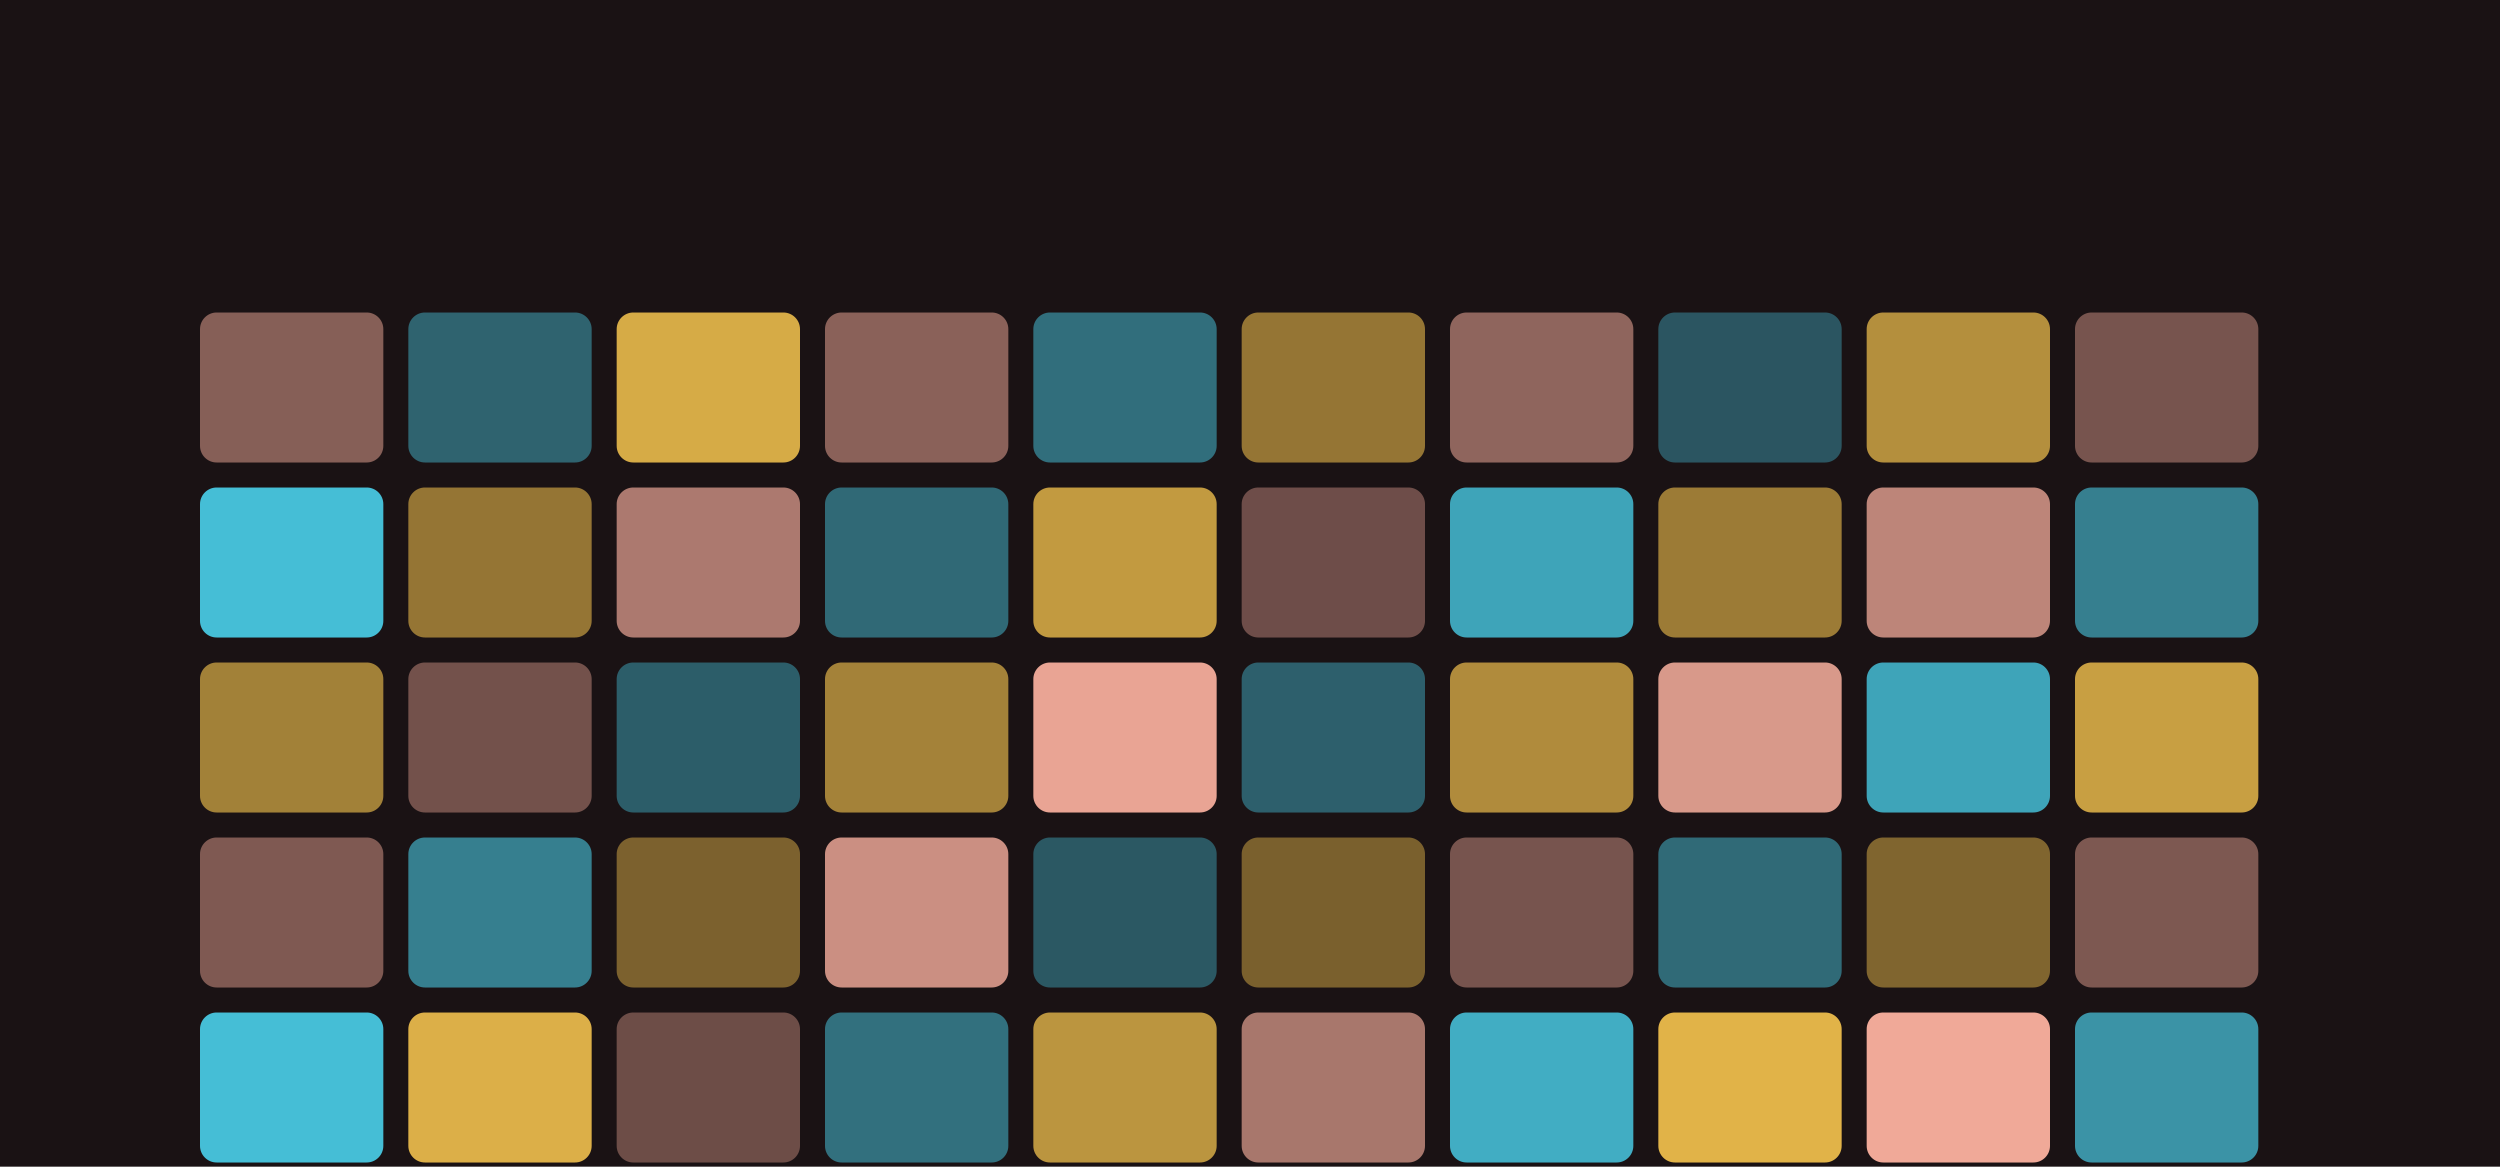
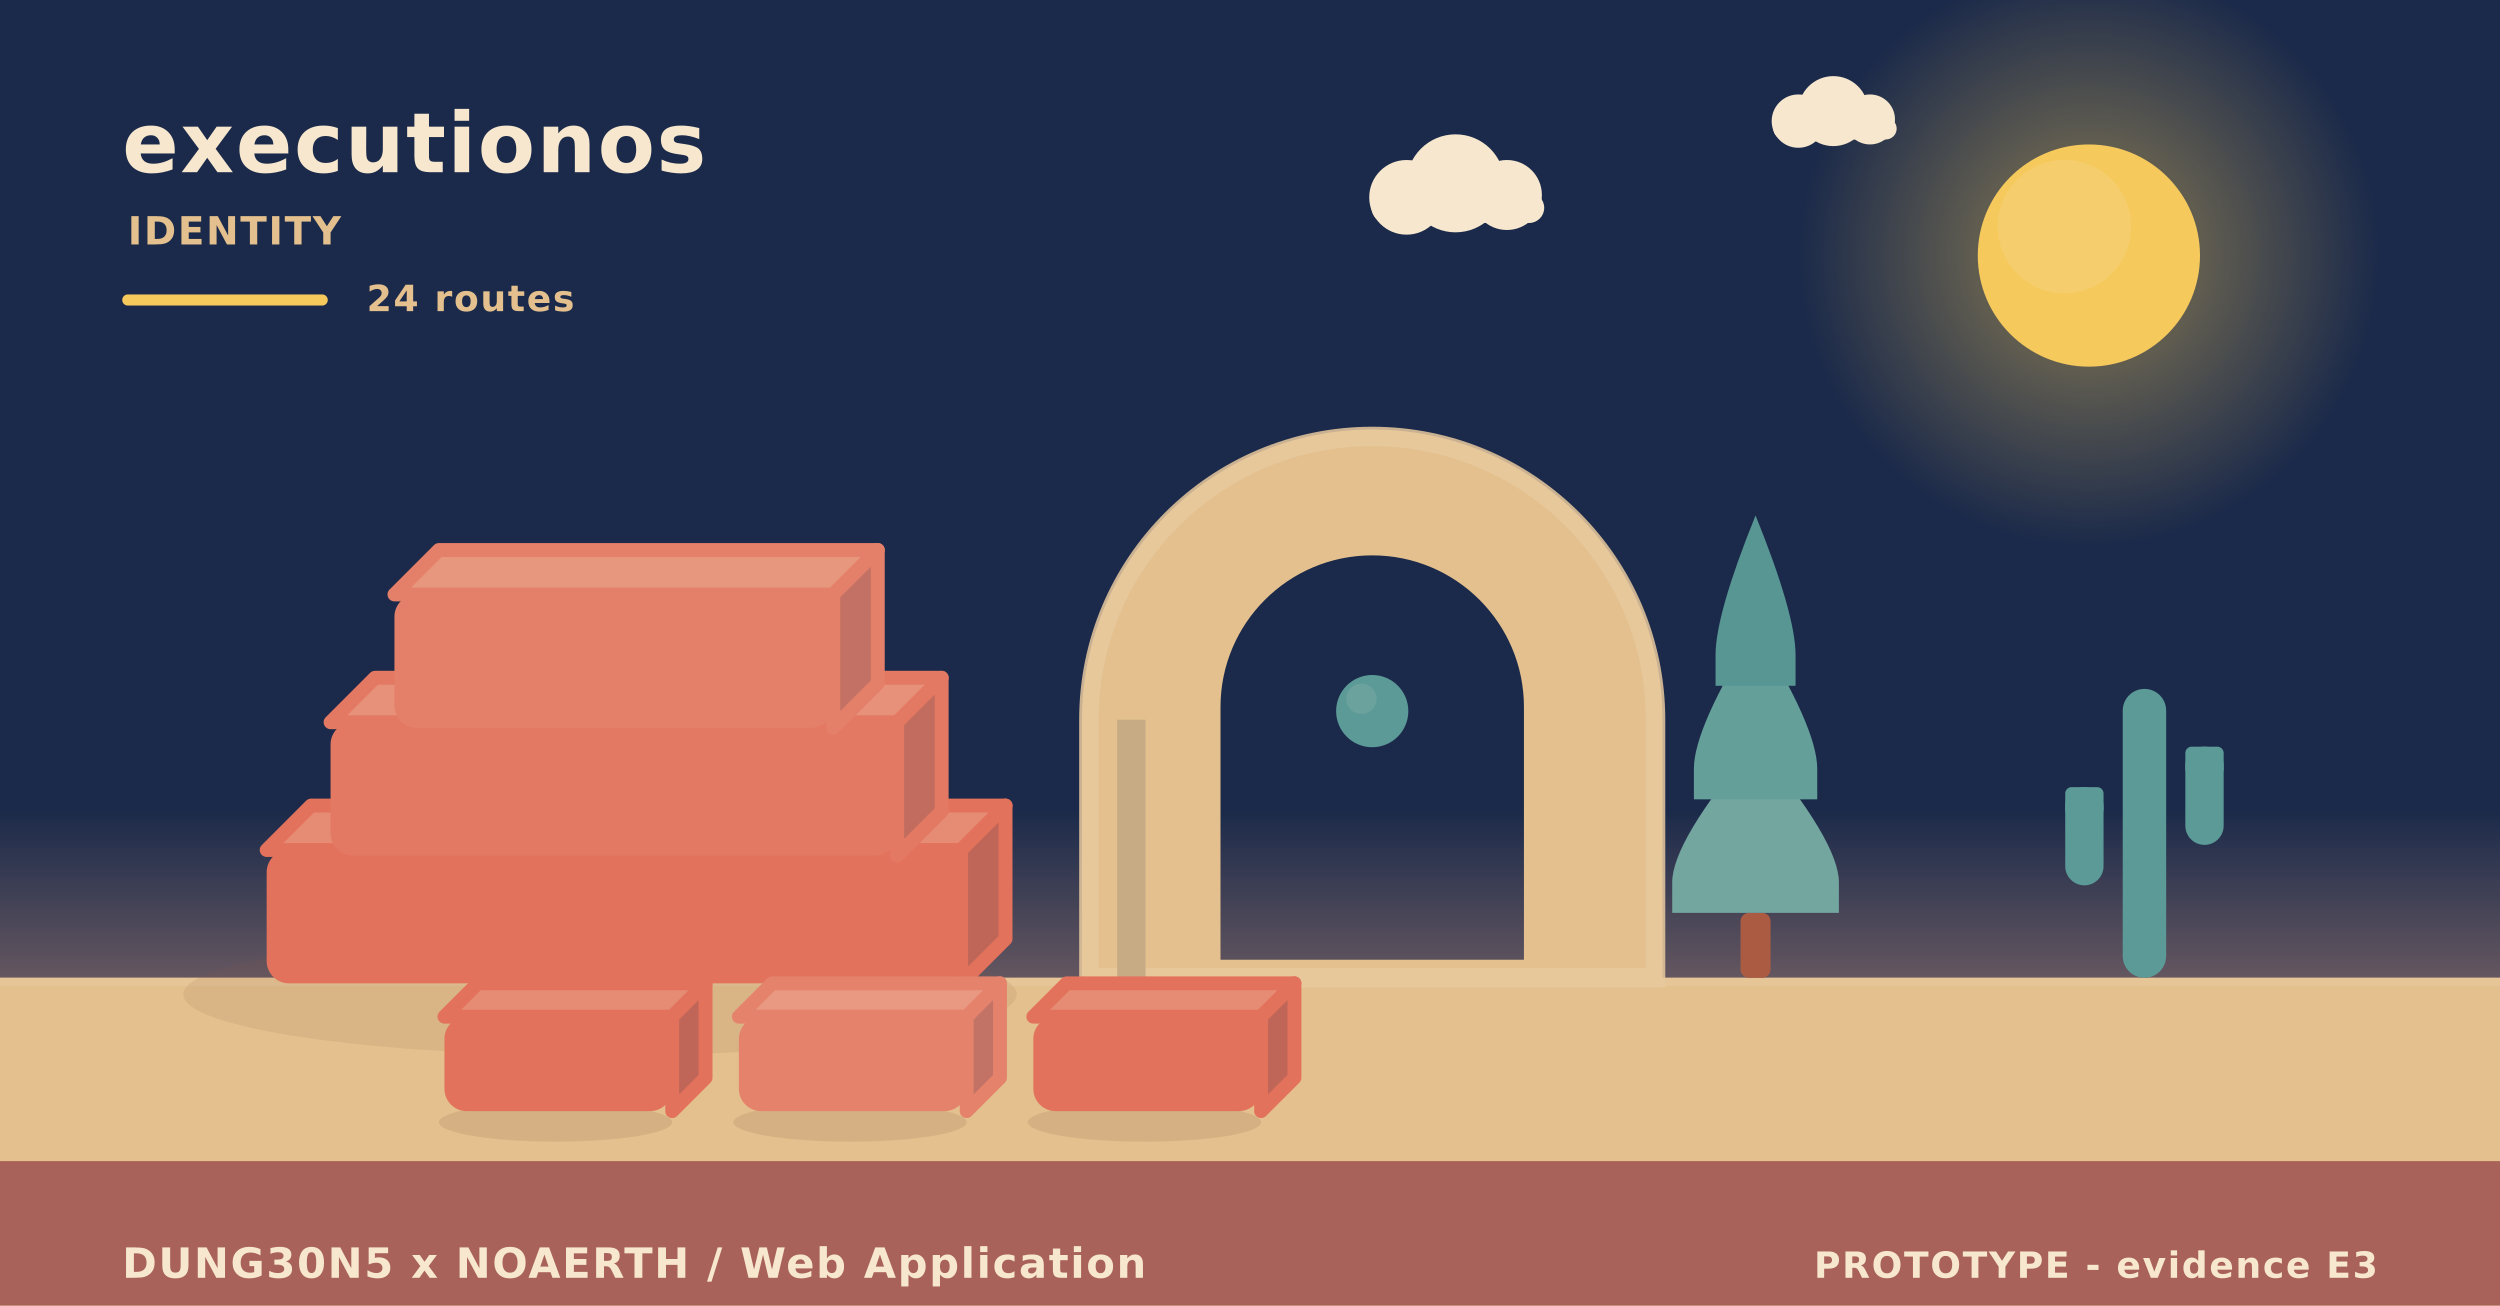
- <svg xmlns="http://www.w3.org/2000/svg" viewBox="0 0 1200 560" width="1200" height="560" role="img" aria-label="executionos hero">
-   <rect width="1200" height="560" fill="#1a1214" />
-   <defs>
-     <linearGradient id="gh" x1="0" y1="0" x2="1" y2="1">
-       <stop offset="0%" stop-color="#ffb4a2" />
-       <stop offset="100%" stop-color="#48cae4" />
-     </linearGradient>
-   </defs>
-   <rect x="96.00" y="150.00" width="88.00" height="72.00" rx="8.00" fill="#ffb4a2" opacity="0.47" />
-   <rect x="196.00" y="150.00" width="88.00" height="72.00" rx="8.00" fill="#48cae4" opacity="0.44" />
-   <rect x="296.00" y="150.00" width="88.00" height="72.00" rx="8.00" fill="#f9c74f" opacity="0.84" />
-   <rect x="396.00" y="150.00" width="88.00" height="72.00" rx="8.00" fill="#ffb4a2" opacity="0.49" />
-   <rect x="496.00" y="150.00" width="88.00" height="72.00" rx="8.00" fill="#48cae4" opacity="0.50" />
-   <rect x="596.00" y="150.00" width="88.00" height="72.00" rx="8.00" fill="#f9c74f" opacity="0.55" />
-   <rect x="696.00" y="150.00" width="88.00" height="72.00" rx="8.00" fill="#ffb4a2" opacity="0.51" />
-   <rect x="796.00" y="150.00" width="88.00" height="72.00" rx="8.00" fill="#48cae4" opacity="0.37" />
-   <rect x="896.00" y="150.00" width="88.00" height="72.00" rx="8.00" fill="#f9c74f" opacity="0.69" />
-   <rect x="996.00" y="150.00" width="88.00" height="72.00" rx="8.00" fill="#ffb4a2" opacity="0.41" />
-   <rect x="96.00" y="234.00" width="88.00" height="72.00" rx="8.00" fill="#48cae4" opacity="0.93" />
-   <rect x="196.00" y="234.00" width="88.00" height="72.00" rx="8.00" fill="#f9c74f" opacity="0.55" />
-   <rect x="296.00" y="234.00" width="88.00" height="72.00" rx="8.00" fill="#ffb4a2" opacity="0.64" />
-   <rect x="396.00" y="234.00" width="88.00" height="72.00" rx="8.00" fill="#48cae4" opacity="0.47" />
-   <rect x="496.00" y="234.00" width="88.00" height="72.00" rx="8.00" fill="#f9c74f" opacity="0.75" />
-   <rect x="596.00" y="234.00" width="88.00" height="72.00" rx="8.00" fill="#ffb4a2" opacity="0.37" />
-   <rect x="696.00" y="234.00" width="88.00" height="72.00" rx="8.00" fill="#48cae4" opacity="0.79" />
-   <rect x="796.00" y="234.00" width="88.00" height="72.00" rx="8.00" fill="#f9c74f" opacity="0.58" />
-   <rect x="896.00" y="234.00" width="88.00" height="72.00" rx="8.00" fill="#ffb4a2" opacity="0.71" />
-   <rect x="996.00" y="234.00" width="88.00" height="72.00" rx="8.00" fill="#48cae4" opacity="0.59" />
-   <rect x="96.00" y="318.00" width="88.00" height="72.00" rx="8.00" fill="#f9c74f" opacity="0.61" />
-   <rect x="196.00" y="318.00" width="88.00" height="72.00" rx="8.00" fill="#ffb4a2" opacity="0.39" />
-   <rect x="296.00" y="318.00" width="88.00" height="72.00" rx="8.00" fill="#48cae4" opacity="0.41" />
-   <rect x="396.00" y="318.00" width="88.00" height="72.00" rx="8.00" fill="#f9c74f" opacity="0.62" />
-   <rect x="496.00" y="318.00" width="88.00" height="72.00" rx="8.00" fill="#ffb4a2" opacity="0.90" />
-   <rect x="596.00" y="318.00" width="88.00" height="72.00" rx="8.00" fill="#48cae4" opacity="0.42" />
-   <rect x="696.00" y="318.00" width="88.00" height="72.00" rx="8.00" fill="#f9c74f" opacity="0.67" />
-   <rect x="796.00" y="318.00" width="88.00" height="72.00" rx="8.00" fill="#ffb4a2" opacity="0.83" />
-   <rect x="896.00" y="318.00" width="88.00" height="72.00" rx="8.00" fill="#48cae4" opacity="0.79" />
-   <rect x="996.00" y="318.00" width="88.00" height="72.00" rx="8.00" fill="#f9c74f" opacity="0.78" />
-   <rect x="96.00" y="402.00" width="88.00" height="72.00" rx="8.00" fill="#ffb4a2" opacity="0.44" />
-   <rect x="196.00" y="402.00" width="88.00" height="72.00" rx="8.00" fill="#48cae4" opacity="0.59" />
-   <rect x="296.00" y="402.00" width="88.00" height="72.00" rx="8.00" fill="#f9c74f" opacity="0.44" />
-   <rect x="396.00" y="402.00" width="88.00" height="72.00" rx="8.00" fill="#ffb4a2" opacity="0.77" />
-   <rect x="496.00" y="402.00" width="88.00" height="72.00" rx="8.00" fill="#48cae4" opacity="0.38" />
-   <rect x="596.00" y="402.00" width="88.00" height="72.00" rx="8.00" fill="#f9c74f" opacity="0.43" />
-   <rect x="696.00" y="402.00" width="88.00" height="72.00" rx="8.00" fill="#ffb4a2" opacity="0.41" />
-   <rect x="796.00" y="402.00" width="88.00" height="72.00" rx="8.00" fill="#48cae4" opacity="0.48" />
-   <rect x="896.00" y="402.00" width="88.00" height="72.00" rx="8.00" fill="#f9c74f" opacity="0.46" />
-   <rect x="996.00" y="402.00" width="88.00" height="72.00" rx="8.00" fill="#ffb4a2" opacity="0.43" />
-   <rect x="96.00" y="486.00" width="88.00" height="72.00" rx="8.00" fill="#48cae4" opacity="0.93" />
-   <rect x="196.00" y="486.00" width="88.00" height="72.00" rx="8.00" fill="#f9c74f" opacity="0.87" />
-   <rect x="296.00" y="486.00" width="88.00" height="72.00" rx="8.00" fill="#ffb4a2" opacity="0.36" />
-   <rect x="396.00" y="486.00" width="88.00" height="72.00" rx="8.00" fill="#48cae4" opacity="0.51" />
-   <rect x="496.00" y="486.00" width="88.00" height="72.00" rx="8.00" fill="#f9c74f" opacity="0.72" />
-   <rect x="596.00" y="486.00" width="88.00" height="72.00" rx="8.00" fill="#ffb4a2" opacity="0.62" />
-   <rect x="696.00" y="486.00" width="88.00" height="72.00" rx="8.00" fill="#48cae4" opacity="0.84" />
-   <rect x="796.00" y="486.00" width="88.00" height="72.00" rx="8.00" fill="#f9c74f" opacity="0.89" />
-   <rect x="896.00" y="486.00" width="88.00" height="72.00" rx="8.00" fill="#ffb4a2" opacity="0.93" />
-   <rect x="996.00" y="486.00" width="88.00" height="72.00" rx="8.00" fill="#48cae4" opacity="0.70" />
+ <svg xmlns="http://www.w3.org/2000/svg" width="900" height="470" viewBox="0 0 900 470" role="img" aria-label="executionos - identity">
+   <linearGradient id="skyh" x1="0" y1="0" x2="0" y2="1">
+     <stop offset="0" stop-color="#1b2a4a" />
+     <stop offset="0.62" stop-color="#1b2a4a" />
+     <stop offset="1" stop-color="#f3ad8a" />
+   </linearGradient>
+   <rect width="900" height="470" fill="url(#skyh)" />
+   <radialGradient id="sunh">
+     <stop offset="0.35" stop-color="#f5c95c" stop-opacity="0.34" />
+     <stop offset="1" stop-color="#f5c95c" stop-opacity="0" />
+   </radialGradient>
+   <circle cx="752" cy="92" r="104" fill="url(#sunh)" />
+   <circle cx="752" cy="92" r="40" fill="#f5c95c" />
+   <circle cx="743.2" cy="81.6" r="24" fill="#f5d27e" opacity="0.5" />
+   <g>
+     <circle cx="524" cy="66" r="17.64" fill="#f6e7ce" />
+     <circle cx="506.36" cy="71.04" r="13.44" fill="#f6e7ce" />
+     <circle cx="542.48" cy="70.2" r="12.6" fill="#f6e7ce" />
+     <rect x="493.76" y="69.36" width="62.16" height="10.92" rx="5.46" fill="#f6e7ce" />
+   </g>
+   <g>
+     <circle cx="660" cy="40" r="12.6" fill="#f6e7ce" />
+     <circle cx="647.4" cy="43.6" r="9.6" fill="#f6e7ce" />
+     <circle cx="673.2" cy="43" r="9" fill="#f6e7ce" />
+     <rect x="638.4" y="42.4" width="44.4" height="7.8" rx="3.9" fill="#f6e7ce" />
+   </g>
+   <rect x="0" y="352" width="900" height="118" fill="#e3c08d" />
+   <rect x="0" y="352" width="900" height="3" fill="#e6c596" />
+   <text x="44" y="62" font-family="Verdana,DejaVu Sans,sans-serif" font-size="30" font-weight="700" letter-spacing="0.6" fill="#f6e7ce" text-anchor="start">executionos</text>
+   <text x="46" y="88" font-family="Verdana,DejaVu Sans,sans-serif" font-size="14" font-weight="700" letter-spacing="0.6" fill="#e3c08d" text-anchor="start">IDENTITY</text>
+   <rect x="44" y="106" width="74" height="4" rx="2" fill="#f5c95c" />
+   <text x="132" y="112" font-family="Verdana,DejaVu Sans,sans-serif" font-size="13" font-weight="700" letter-spacing="0.6" fill="#e3c08d" text-anchor="start">24 routes</text>
+   <ellipse cx="216" cy="358" rx="150" ry="22" fill="rgba(138,90,68,0.11)" />
+   <path d="M96,306 L346,306 L362,290 L112,290 Z" fill="#e68c74" stroke="#e2725b" stroke-width="5" stroke-linejoin="round" />
+   <path d="M346,306 L362,290 L362,338 L346,354 Z" fill="#c06658" stroke="#e2725b" stroke-width="5" stroke-linejoin="round" />
+   <rect x="96" y="306" width="250" height="48" rx="8" fill="#e2725b" />
+   <path d="M119,260 L323,260 L339,244 L135,244 Z" fill="#e7917a" stroke="#e37962" stroke-width="5" stroke-linejoin="round" />
+   <path d="M323,260 L339,244 L339,292 L323,308 Z" fill="#c16c5e" stroke="#e37962" stroke-width="5" stroke-linejoin="round" />
+   <rect x="119" y="260" width="204" height="48" rx="8" fill="#e37962" />
+   <path d="M142,214 L300,214 L316,198 L158,198 Z" fill="#e8977f" stroke="#e48069" stroke-width="5" stroke-linejoin="round" />
+   <path d="M300,214 L316,198 L316,246 L300,262 Z" fill="#c27164" stroke="#e48069" stroke-width="5" stroke-linejoin="round" />
+   <rect x="142" y="214" width="158" height="48" rx="8" fill="#e48069" />
+   <path d="M392,352 L392,259.12 A102,102 0 0 1 596,259.12 L596,352 Z M436.88,348 L436.88,254.55 A57.12,57.12 0 0 1 551.12,254.55 L551.12,348 Z" fill="#e3c08d" fill-rule="evenodd" stroke="#e3c08d" stroke-width="5" stroke-linejoin="round" />
+   <path d="M392,352 L392,259.12 A102,102 0 0 1 596,259.12 L596,352 Z" fill="none" stroke="#e8c99d" stroke-width="7" stroke-linecap="round" opacity="0.85" />
+   <rect x="402.2" y="259.12" width="10.2" height="92.88" fill="#c7ab84" />
+   <circle cx="494" cy="256" r="13" fill="#5b9a97" />
+   <circle cx="490.1" cy="251.58" r="5.46" fill="#7aa9a2" opacity="0.55" />
+   <rect x="626.6" y="328.64" width="10.8" height="23.36" rx="3" fill="#ac5b43" />
+   <path d="M632,267.32 Q602,302.89 602,317.6 Q602,328.64 602,328.64 L662,328.64 Q662,328.64 662,317.6 Q662,302.89 632,267.32 Z" fill="#74a6a0" />
+   <path d="M632,226.44 Q609.8,262.01 609.8,276.72 Q609.8,287.76 609.8,287.76 L654.2,287.76 Q654.2,287.76 654.2,276.72 Q654.2,262.01 632,226.44 Z" fill="#649f9a" />
+   <path d="M632,185.56 Q617.6,221.13 617.6,235.84 Q617.6,246.88 617.6,246.88 L646.4,246.88 Q646.4,246.88 646.4,235.84 Q646.4,221.13 632,185.56 Z" fill="#589694" />
+   <rect x="764.18" y="248" width="15.64" height="104" rx="7.82" fill="#5b9a97" />
+   <rect x="743.48" y="283.36" width="13.8" height="35.36" rx="6.9" fill="#5b9a97" />
+   <rect x="743.48" y="283.36" width="13.8" height="10.4" rx="2.3" fill="#5b9a97" />
+   <rect x="786.72" y="268.8" width="13.8" height="35.36" rx="6.9" fill="#5b9a97" />
+   <rect x="786.72" y="268.8" width="13.8" height="10.4" rx="2.3" fill="#5b9a97" />
+   <ellipse cx="200" cy="404" rx="42" ry="7" fill="rgba(138,90,68,0.15)" />
+   <path d="M160,366 L242,366 L254,354 L172,354 Z" fill="#e68c74" stroke="#e2725b" stroke-width="5" stroke-linejoin="round" />
+   <path d="M242,366 L254,354 L254,388 L242,400 Z" fill="#c06658" stroke="#e2725b" stroke-width="5" stroke-linejoin="round" />
+   <rect x="160" y="366" width="82" height="34" rx="8" fill="#e2725b" />
+   <ellipse cx="306" cy="404" rx="42" ry="7" fill="rgba(138,90,68,0.15)" />
+   <path d="M266,366 L348,366 L360,354 L278,354 Z" fill="#e99881" stroke="#e5826b" stroke-width="5" stroke-linejoin="round" />
+   <path d="M348,366 L360,354 L360,388 L348,400 Z" fill="#c37365" stroke="#e5826b" stroke-width="5" stroke-linejoin="round" />
+   <rect x="266" y="366" width="82" height="34" rx="8" fill="#e5826b" />
+   <ellipse cx="412" cy="404" rx="42" ry="7" fill="rgba(138,90,68,0.15)" />
+   <path d="M372,366 L454,366 L466,354 L384,354 Z" fill="#e68c74" stroke="#e2725b" stroke-width="5" stroke-linejoin="round" />
+   <path d="M454,366 L466,354 L466,388 L454,400 Z" fill="#c06658" stroke="#e2725b" stroke-width="5" stroke-linejoin="round" />
+   <rect x="372" y="366" width="82" height="34" rx="8" fill="#e2725b" />
+   <rect x="0" y="418" width="900" height="52" rx="0" fill="#a65c56" opacity="0.94" />
+   <text x="44" y="460" font-family="Verdana,DejaVu Sans,sans-serif" font-size="15" font-weight="700" letter-spacing="0.6" fill="#f6e7ce" text-anchor="start">DUNG30N5 x NOAERTH  /  Web Application</text>
+   <text x="856" y="460" font-family="Verdana,DejaVu Sans,sans-serif" font-size="13" font-weight="700" letter-spacing="0.6" fill="#f6e7ce" text-anchor="end">PROTOTYPE  -  evidence E3</text>
</svg>
